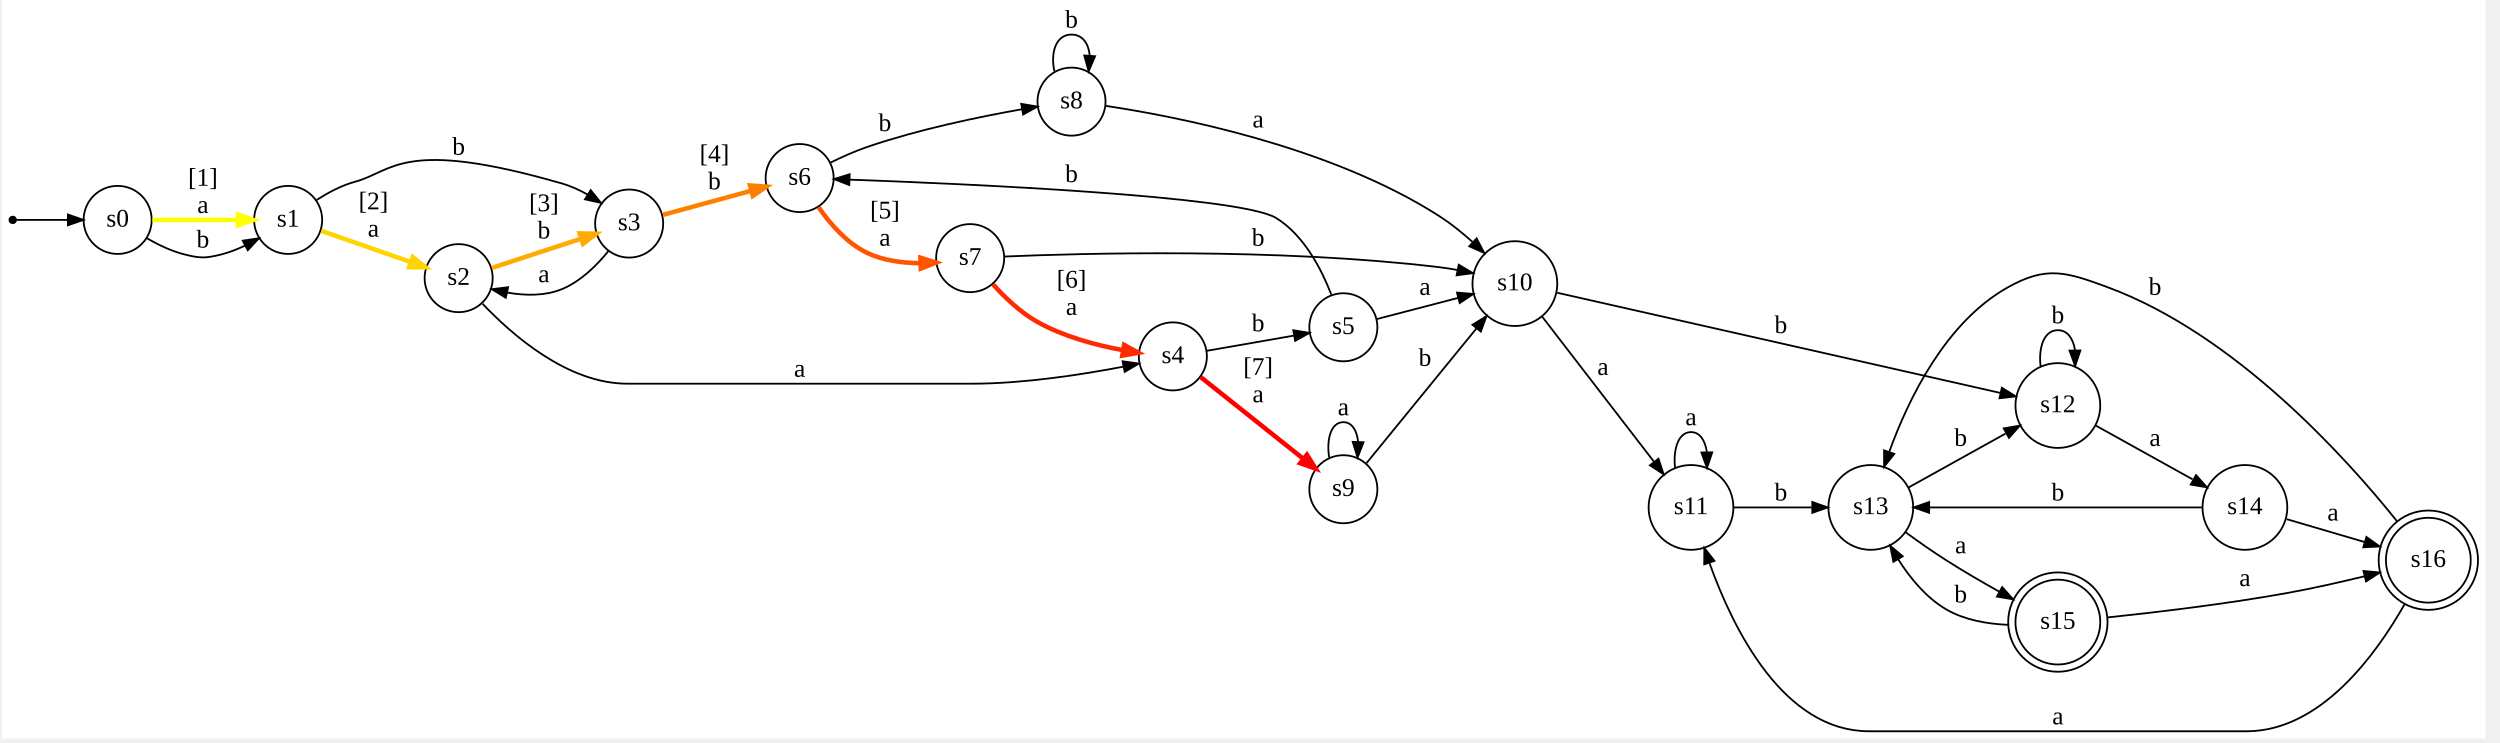
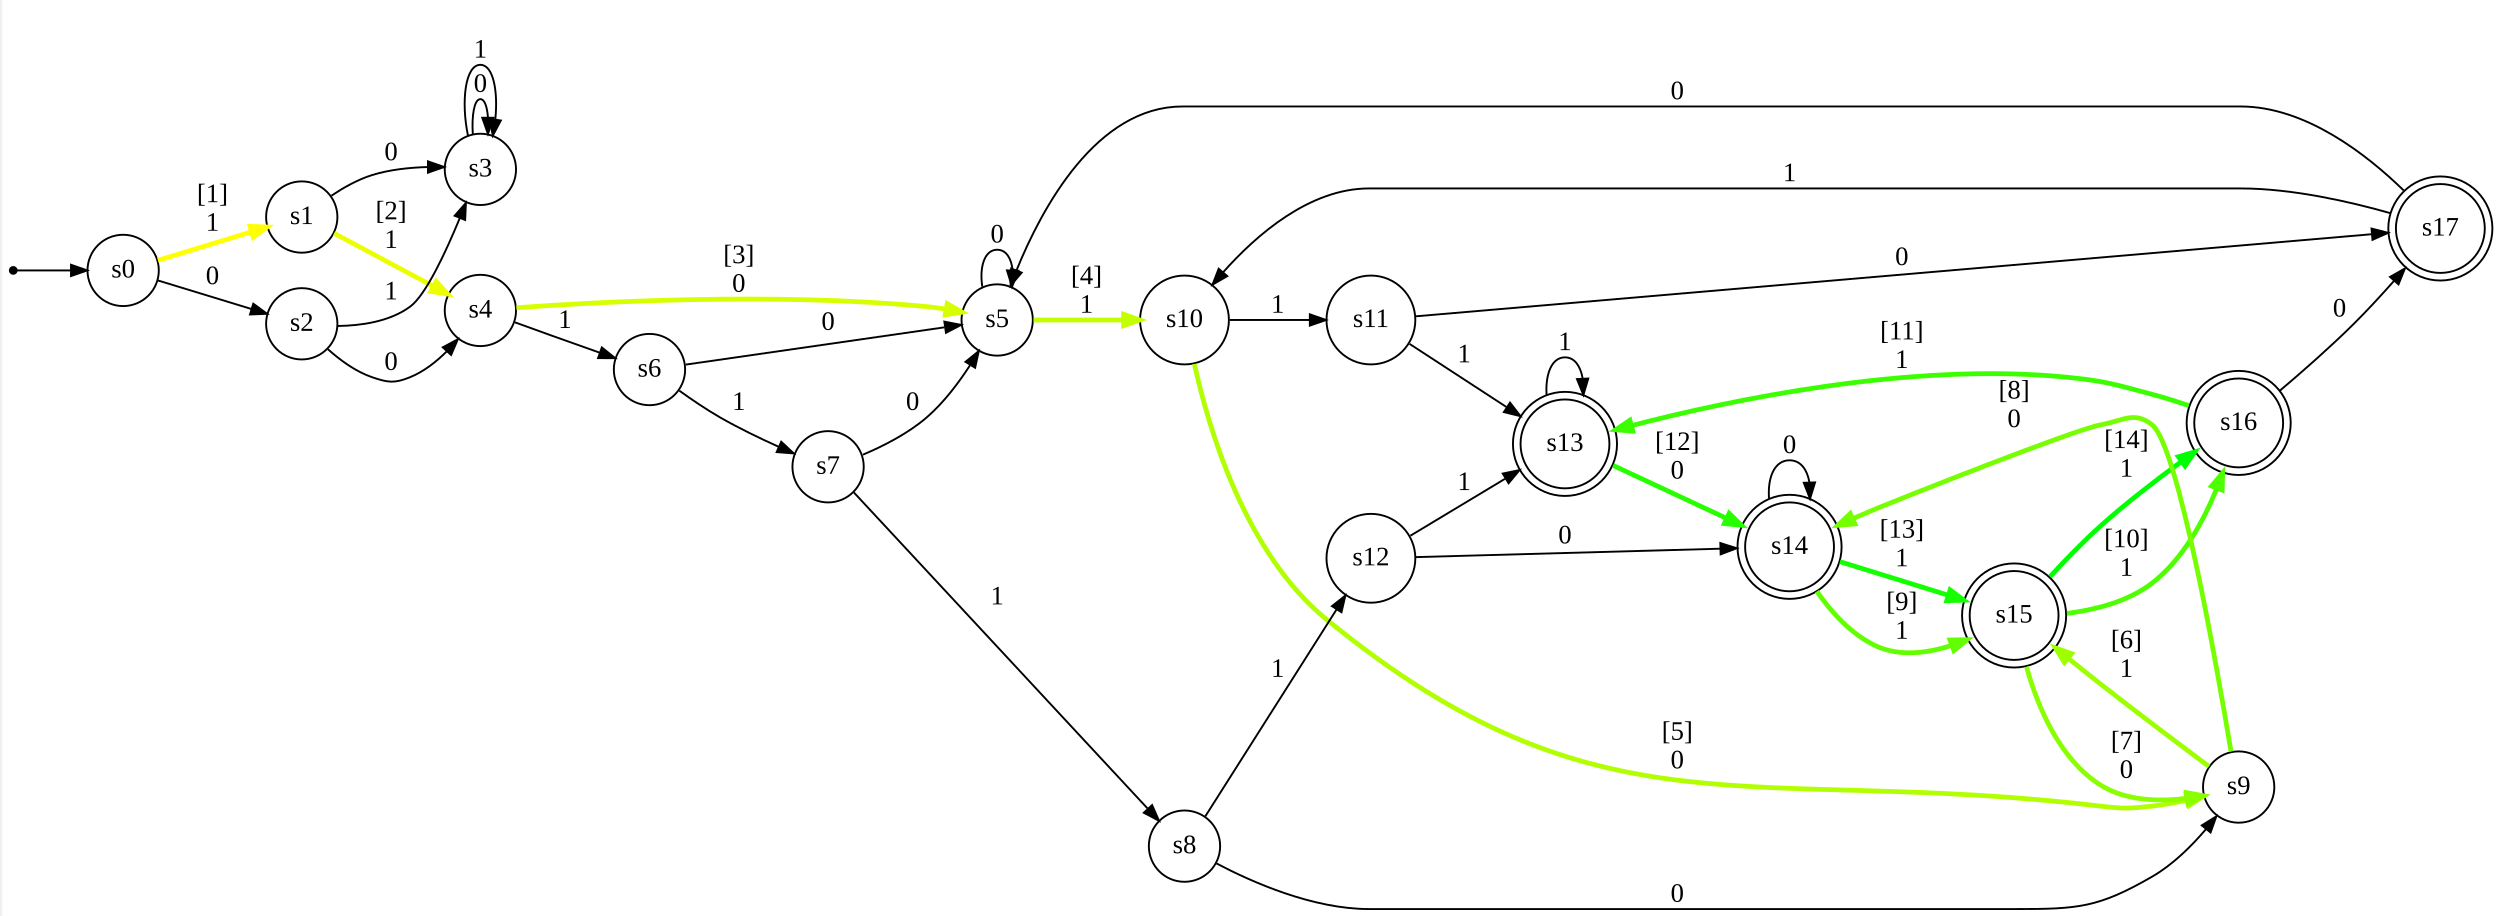
- <svg xmlns="http://www.w3.org/2000/svg" width="576pt" height="171pt" viewBox="0.00 0.00 576.00 171.30">
-   <g id="graph0" class="graph" transform="scale(0.42 0.42) rotate(0) translate(4 401.85)">
-     <polygon fill="white" stroke="transparent" points="-4,4 -4,-401.85 1360.64,-401.85 1360.64,4 -4,4" />
+ <svg xmlns="http://www.w3.org/2000/svg" width="576pt" height="211pt" viewBox="0.00 0.00 576.00 211.37">
+   <g id="graph0" class="graph" transform="scale(0.44 0.44) rotate(0) translate(4 476.85)">
+     <polygon fill="white" stroke="transparent" points="-4,4 -4,-476.85 1306.35,-476.85 1306.35,4 -4,4" />
    <g id="node1" class="node">
-       <ellipse fill="black" stroke="black" cx="1.8" cy="-281" rx="1.8" ry="1.8" />
+       <ellipse fill="black" stroke="black" cx="1.8" cy="-335" rx="1.8" ry="1.8" />
    </g>
    <g id="node2" class="node">
-       <ellipse fill="none" stroke="black" cx="59.45" cy="-281" rx="18.7" ry="18.7" />
-       <text text-anchor="middle" x="59.45" y="-277.3" font-family="Times New Roman,serif" font-size="14.00">s0</text>
+       <ellipse fill="none" stroke="black" cx="59.45" cy="-335" rx="18.7" ry="18.7" />
+       <text text-anchor="middle" x="59.45" y="-331.3" font-family="Times New Roman,serif" font-size="14.00">s0</text>
    </g>
    <g id="edge1" class="edge">
-       <path fill="none" stroke="black" d="M3.77,-281C7.27,-281 19.77,-281 31.93,-281" />
-       <polygon fill="black" stroke="black" points="32.1,-283.98 40.6,-281 32.1,-278.03 32.1,-283.98" />
+       <path fill="none" stroke="black" d="M3.77,-335C7.27,-335 19.77,-335 31.93,-335" />
+       <polygon fill="black" stroke="black" points="32.1,-337.98 40.6,-335 32.1,-332.03 32.1,-337.98" />
    </g>
    <g id="node3" class="node">
-       <ellipse fill="none" stroke="black" cx="153.14" cy="-281" rx="18.7" ry="18.7" />
-       <text text-anchor="middle" x="153.14" y="-277.3" font-family="Times New Roman,serif" font-size="14.00">s1</text>
+       <ellipse fill="none" stroke="black" cx="153.14" cy="-363" rx="18.7" ry="18.7" />
+       <text text-anchor="middle" x="153.14" y="-359.3" font-family="Times New Roman,serif" font-size="14.00">s1</text>
    </g>
    <g id="edge2" class="edge">
-       <path fill="none" stroke="#ffff00" stroke-width="2.5" d="M78.56,-281C91.88,-281 110.19,-281 125.21,-281" />
-       <polygon fill="#ffff00" stroke="#ffff00" stroke-width="2.5" points="125.57,-283.98 134.07,-281 125.57,-278.03 125.57,-283.98" />
-       <text text-anchor="middle" x="106.3" y="-299.8" font-family="Times New Roman,serif" font-size="14.00"> [1]</text>
-       <text text-anchor="middle" x="106.3" y="-284.8" font-family="Times New Roman,serif" font-size="14.00">a </text>
+       <path fill="none" stroke="#ffff00" stroke-width="2.5" d="M77.7,-340.27C91.53,-344.49 111.14,-350.48 126.77,-355.25" />
+       <polygon fill="#ffff00" stroke="#ffff00" stroke-width="2.5" points="125.98,-358.12 134.97,-357.76 127.71,-352.43 125.98,-358.12" />
+       <text text-anchor="middle" x="106.3" y="-370.8" font-family="Times New Roman,serif" font-size="14.00"> [1]</text>
+       <text text-anchor="middle" x="106.3" y="-355.8" font-family="Times New Roman,serif" font-size="14.00">1 </text>
+     </g>
+     <g id="node12" class="node">
+       <ellipse fill="none" stroke="black" cx="153.14" cy="-307" rx="18.7" ry="18.7" />
+       <text text-anchor="middle" x="153.14" y="-303.3" font-family="Times New Roman,serif" font-size="14.00">s2</text>
+     </g>
+     <g id="edge16" class="edge">
+       <path fill="none" stroke="black" d="M77.7,-329.73C91.53,-325.51 111.14,-319.52 126.77,-314.75" />
+       <polygon fill="black" stroke="black" points="127.71,-317.57 134.97,-312.24 125.98,-311.88 127.71,-317.57" />
+       <text text-anchor="middle" x="106.3" y="-327.8" font-family="Times New Roman,serif" font-size="14.00"> 0 </text>
+     </g>
+     <g id="node13" class="node">
+       <ellipse fill="none" stroke="black" cx="246.84" cy="-388" rx="18.7" ry="18.7" />
+       <text text-anchor="middle" x="246.84" y="-384.3" font-family="Times New Roman,serif" font-size="14.00">s3</text>
+     </g>
+     <g id="edge17" class="edge">
+       <path fill="none" stroke="black" d="M168.69,-374.2C174.91,-378.37 182.46,-382.65 189.99,-385 199.27,-387.89 209.82,-388.98 219.24,-389.23" />
+       <polygon fill="black" stroke="black" points="219.33,-392.21 227.84,-389.25 219.35,-386.26 219.33,-392.21" />
+       <text text-anchor="middle" x="199.99" y="-392.8" font-family="Times New Roman,serif" font-size="14.00"> 0 </text>
+     </g>
+     <g id="node14" class="node">
+       <ellipse fill="none" stroke="black" cx="246.84" cy="-314" rx="18.7" ry="18.7" />
+       <text text-anchor="middle" x="246.84" y="-310.3" font-family="Times New Roman,serif" font-size="14.00">s4</text>
+     </g>
+     <g id="edge3" class="edge">
+       <path fill="none" stroke="#ebff00" stroke-width="2.5" d="M170.12,-354.46C184.49,-346.78 205.81,-335.39 222.17,-326.65" />
+       <polygon fill="#ebff00" stroke="#ebff00" stroke-width="2.5" points="223.65,-329.23 229.74,-322.6 220.85,-323.98 223.65,-329.23" />
+       <text text-anchor="middle" x="199.99" y="-361.8" font-family="Times New Roman,serif" font-size="14.00"> [2]</text>
+       <text text-anchor="middle" x="199.99" y="-346.8" font-family="Times New Roman,serif" font-size="14.00">1 </text>
+     </g>
+     <g id="node4" class="node">
+       <ellipse fill="none" stroke="black" cx="616.18" cy="-309" rx="23.3" ry="23.3" />
+       <text text-anchor="middle" x="616.18" y="-305.3" font-family="Times New Roman,serif" font-size="14.00">s10</text>
+     </g>
+     <g id="node5" class="node">
+       <ellipse fill="none" stroke="black" cx="713.97" cy="-309" rx="23.3" ry="23.3" />
+       <text text-anchor="middle" x="713.97" y="-305.3" font-family="Times New Roman,serif" font-size="14.00">s11</text>
+     </g>
+     <g id="edge30" class="edge">
+       <path fill="none" stroke="black" d="M639.88,-309C652.41,-309 668.15,-309 681.81,-309" />
+       <polygon fill="black" stroke="black" points="681.93,-311.98 690.43,-309 681.93,-306.03 681.93,-311.98" />
+       <text text-anchor="middle" x="665.08" y="-312.8" font-family="Times New Roman,serif" font-size="14.00"> 1 </text>
+     </g>
+     <g id="node19" class="node">
+       <ellipse fill="none" stroke="black" cx="1169.16" cy="-64" rx="18.7" ry="18.7" />
+       <text text-anchor="middle" x="1169.16" y="-60.3" font-family="Times New Roman,serif" font-size="14.00">s9</text>
+     </g>
+     <g id="edge6" class="edge">
+       <path fill="none" stroke="#b1ff00" stroke-width="2.5" d="M621.4,-285.91C628.96,-251.39 648.17,-186.65 690.58,-152 834.38,-34.49 912.35,-75.93 1096.76,-54 1108.68,-52.58 1111.83,-52.67 1123.76,-54 1129.77,-54.67 1136.16,-55.83 1142.17,-57.14" />
+       <polygon fill="#b1ff00" stroke="#b1ff00" stroke-width="2.5" points="1141.64,-60.07 1150.59,-59.1 1142.99,-54.27 1141.64,-60.07" />
+       <text text-anchor="middle" x="874.67" y="-88.8" font-family="Times New Roman,serif" font-size="14.00"> [5]</text>
+       <text text-anchor="middle" x="874.67" y="-73.8" font-family="Times New Roman,serif" font-size="14.00">0 </text>
+     </g>
+     <g id="node7" class="node">
+       <ellipse fill="none" stroke="black" cx="815.77" cy="-244" rx="23.31" ry="23.31" />
+       <ellipse fill="none" stroke="black" cx="815.77" cy="-244" rx="27.3" ry="27.3" />
+       <text text-anchor="middle" x="815.77" y="-240.3" font-family="Times New Roman,serif" font-size="14.00">s13</text>
+     </g>
+     <g id="edge32" class="edge">
+       <path fill="none" stroke="black" d="M734.22,-296.47C748.66,-287.06 768.69,-274.01 785.16,-263.28" />
+       <polygon fill="black" stroke="black" points="786.95,-265.67 792.45,-258.54 783.7,-260.68 786.95,-265.67" />
+       <text text-anchor="middle" x="762.87" y="-286.8" font-family="Times New Roman,serif" font-size="14.00"> 1 </text>
+     </g>
+     <g id="node11" class="node">
+       <ellipse fill="none" stroke="black" cx="1274.95" cy="-357" rx="23.31" ry="23.31" />
+       <ellipse fill="none" stroke="black" cx="1274.95" cy="-357" rx="27.3" ry="27.3" />
+       <text text-anchor="middle" x="1274.95" y="-353.3" font-family="Times New Roman,serif" font-size="14.00">s17</text>
+     </g>
+     <g id="edge31" class="edge">
+       <path fill="none" stroke="black" d="M737.58,-310.94C824.01,-318.36 1133.97,-344.98 1238.92,-353.99" />
+       <polygon fill="black" stroke="black" points="1238.84,-356.97 1247.57,-354.73 1239.35,-351.04 1238.84,-356.97" />
+       <text text-anchor="middle" x="992.46" y="-337.8" font-family="Times New Roman,serif" font-size="14.00"> 0 </text>
+     </g>
+     <g id="node6" class="node">
+       <ellipse fill="none" stroke="black" cx="713.97" cy="-184" rx="23.3" ry="23.3" />
+       <text text-anchor="middle" x="713.97" y="-180.3" font-family="Times New Roman,serif" font-size="14.00">s12</text>
+     </g>
+     <g id="edge34" class="edge">
+       <path fill="none" stroke="black" d="M734.69,-195.85C748.85,-204.37 768.2,-216 784.33,-225.7" />
+       <polygon fill="black" stroke="black" points="783.13,-228.45 791.95,-230.28 786.2,-223.35 783.13,-228.45" />
+       <text text-anchor="middle" x="762.87" y="-219.8" font-family="Times New Roman,serif" font-size="14.00"> 1 </text>
+     </g>
+     <g id="node8" class="node">
+       <ellipse fill="none" stroke="black" cx="933.57" cy="-190" rx="23.31" ry="23.31" />
+       <ellipse fill="none" stroke="black" cx="933.57" cy="-190" rx="27.3" ry="27.3" />
+       <text text-anchor="middle" x="933.57" y="-186.3" font-family="Times New Roman,serif" font-size="14.00">s14</text>
+     </g>
+     <g id="edge33" class="edge">
+       <path fill="none" stroke="black" d="M737.44,-184.62C775.31,-185.66 852.12,-187.78 897.25,-189.03" />
+       <polygon fill="black" stroke="black" points="897.26,-192 905.84,-189.26 897.42,-186.05 897.26,-192" />
+       <text text-anchor="middle" x="815.77" y="-191.8" font-family="Times New Roman,serif" font-size="14.00"> 0 </text>
+     </g>
+     <g id="edge35" class="edge">
+       <path fill="none" stroke="black" d="M806.11,-269.67C805.44,-280.35 808.66,-289.4 815.77,-289.4 820.77,-289.4 823.84,-284.92 825,-278.55" />
+       <polygon fill="black" stroke="black" points="827.99,-278.3 825.43,-269.67 822.05,-278.01 827.99,-278.3" />
+       <text text-anchor="middle" x="815.77" y="-293.2" font-family="Times New Roman,serif" font-size="14.00"> 1 </text>
+     </g>
+     <g id="edge13" class="edge">
+       <path fill="none" stroke="#27ff00" stroke-width="2.5" d="M841.04,-232.68C858.34,-224.62 881.75,-213.7 900.57,-204.92" />
+       <polygon fill="#27ff00" stroke="#27ff00" stroke-width="2.5" points="901.88,-207.59 908.32,-201.31 899.36,-202.2 901.88,-207.59" />
+       <text text-anchor="middle" x="874.67" y="-240.8" font-family="Times New Roman,serif" font-size="14.00"> [12]</text>
+       <text text-anchor="middle" x="874.67" y="-225.8" font-family="Times New Roman,serif" font-size="14.00">0 </text>
+     </g>
+     <g id="edge36" class="edge">
+       <path fill="none" stroke="black" d="M922.82,-215.21C921.94,-226.09 925.52,-235.4 933.57,-235.4 939.35,-235.4 942.82,-230.59 943.99,-223.84" />
+       <polygon fill="black" stroke="black" points="946.97,-223.81 944.31,-215.21 941.03,-223.6 946.97,-223.81" />
+       <text text-anchor="middle" x="933.57" y="-239.2" font-family="Times New Roman,serif" font-size="14.00"> 0 </text>
+     </g>
+     <g id="node9" class="node">
+       <ellipse fill="none" stroke="black" cx="1051.36" cy="-154" rx="23.31" ry="23.31" />
+       <ellipse fill="none" stroke="black" cx="1051.36" cy="-154" rx="27.3" ry="27.3" />
+       <text text-anchor="middle" x="1051.36" y="-150.3" font-family="Times New Roman,serif" font-size="14.00">s15</text>
+     </g>
+     <g id="edge10" class="edge">
+       <path fill="none" stroke="#62ff00" stroke-width="2.5" d="M947.89,-166.62C955.46,-155.76 966.03,-143.96 978.96,-138 991.36,-132.28 1005.93,-134.19 1018.66,-138.32" />
+       <polygon fill="#62ff00" stroke="#62ff00" stroke-width="2.5" points="1017.72,-141.14 1026.73,-141.3 1019.78,-135.56 1017.72,-141.14" />
+       <text text-anchor="middle" x="992.46" y="-156.8" font-family="Times New Roman,serif" font-size="14.00"> [9]</text>
+       <text text-anchor="middle" x="992.46" y="-141.8" font-family="Times New Roman,serif" font-size="14.00">1 </text>
+     </g>
+     <g id="edge14" class="edge">
+       <path fill="none" stroke="#14ff00" stroke-width="2.5" d="M960.02,-182.2C973.66,-178.01 990.73,-172.75 1005.96,-168 1009.44,-166.92 1013.06,-165.78 1016.67,-164.65" />
+       <polygon fill="#14ff00" stroke="#14ff00" stroke-width="2.5" points="1017.8,-167.41 1025.01,-162.02 1016.01,-161.74 1017.8,-167.41" />
+       <text text-anchor="middle" x="992.46" y="-194.8" font-family="Times New Roman,serif" font-size="14.00"> [13]</text>
+       <text text-anchor="middle" x="992.46" y="-179.8" font-family="Times New Roman,serif" font-size="14.00">1 </text>
+     </g>
+     <g id="node10" class="node">
+       <ellipse fill="none" stroke="black" cx="1169.16" cy="-255" rx="23.31" ry="23.31" />
+       <ellipse fill="none" stroke="black" cx="1169.16" cy="-255" rx="27.3" ry="27.3" />
+       <text text-anchor="middle" x="1169.16" y="-251.3" font-family="Times New Roman,serif" font-size="14.00">s16</text>
+     </g>
+     <g id="edge11" class="edge">
+       <path fill="none" stroke="#4eff00" stroke-width="2.5" d="M1079.08,-155.09C1093.57,-156.9 1111.07,-161.17 1123.76,-171 1139.78,-183.41 1150.65,-203.27 1157.63,-220.56" />
+       <polygon fill="#4eff00" stroke="#4eff00" stroke-width="2.5" points="1154.95,-221.9 1160.74,-228.79 1160.52,-219.79 1154.95,-221.9" />
+       <text text-anchor="middle" x="1110.26" y="-189.8" font-family="Times New Roman,serif" font-size="14.00"> [10]</text>
+       <text text-anchor="middle" x="1110.26" y="-174.8" font-family="Times New Roman,serif" font-size="14.00">1 </text>
+     </g>
+     <g id="edge15" class="edge">
+       <path fill="none" stroke="#00ff00" stroke-width="2.5" d="M1070.24,-174.38C1078.07,-182.92 1087.56,-192.76 1096.76,-201 1110.04,-212.9 1125.76,-224.98 1139.06,-234.69" />
+       <polygon fill="#00ff00" stroke="#00ff00" stroke-width="2.5" points="1137.54,-237.26 1146.18,-239.83 1141.03,-232.44 1137.54,-237.26" />
+       <text text-anchor="middle" x="1110.26" y="-241.8" font-family="Times New Roman,serif" font-size="14.00"> [14]</text>
+       <text text-anchor="middle" x="1110.26" y="-226.8" font-family="Times New Roman,serif" font-size="14.00">1 </text>
+     </g>
+     <g id="edge8" class="edge">
+       <path fill="none" stroke="#89ff00" stroke-width="2.5" d="M1057.85,-127.1C1063.66,-106.22 1075.12,-78.6 1096.76,-65 1110.06,-56.64 1127.68,-56.31 1142.09,-58.11" />
+       <polygon fill="#89ff00" stroke="#89ff00" stroke-width="2.5" points="1141.72,-61.07 1150.58,-59.45 1142.65,-55.19 1141.72,-61.07" />
+       <text text-anchor="middle" x="1110.26" y="-83.8" font-family="Times New Roman,serif" font-size="14.00"> [7]</text>
+       <text text-anchor="middle" x="1110.26" y="-68.8" font-family="Times New Roman,serif" font-size="14.00">0 </text>
+     </g>
+     <g id="edge12" class="edge">
+       <path fill="none" stroke="#3bff00" stroke-width="2.5" d="M1142.97,-264.13C1136.74,-266.22 1130.05,-268.32 1123.76,-270 1104.06,-275.28 1099.06,-276.99 1078.76,-279 996.69,-287.13 900.74,-266.6 850.84,-253.64" />
+       <polygon fill="#3bff00" stroke="#3bff00" stroke-width="2.5" points="851.34,-250.69 842.36,-251.39 849.82,-256.44 851.34,-250.69" />
+       <text text-anchor="middle" x="992.46" y="-298.8" font-family="Times New Roman,serif" font-size="14.00"> [11]</text>
+       <text text-anchor="middle" x="992.46" y="-283.8" font-family="Times New Roman,serif" font-size="14.00">1 </text>
+     </g>
+     <g id="edge37" class="edge">
+       <path fill="none" stroke="black" d="M1190.8,-271.96C1202.49,-281.84 1217.2,-294.74 1229.56,-307 1236.62,-314.01 1243.93,-321.94 1250.53,-329.38" />
+       <polygon fill="black" stroke="black" points="1248.53,-331.6 1256.37,-336.03 1253,-327.68 1248.53,-331.6" />
+       <text text-anchor="middle" x="1222.06" y="-310.8" font-family="Times New Roman,serif" font-size="14.00"> 0 </text>
+     </g>
+     <g id="edge39" class="edge">
+       <path fill="none" stroke="black" d="M1248.65,-365.06C1227.81,-370.98 1197.37,-378 1170.16,-378 712.97,-378 712.97,-378 712.97,-378 681.85,-378 653.95,-353.73 636.39,-333.97" />
+       <polygon fill="black" stroke="black" points="638.63,-332.02 630.85,-327.49 634.11,-335.88 638.63,-332.02" />
+       <text text-anchor="middle" x="933.57" y="-381.8" font-family="Times New Roman,serif" font-size="14.00"> 1 </text>
+     </g>
+     <g id="node15" class="node">
+       <ellipse fill="none" stroke="black" cx="517.93" cy="-309" rx="18.7" ry="18.7" />
+       <text text-anchor="middle" x="517.93" y="-305.3" font-family="Times New Roman,serif" font-size="14.00">s5</text>
+     </g>
+     <g id="edge38" class="edge">
+       <path fill="none" stroke="black" d="M1255.76,-376.9C1236.51,-395.69 1204.24,-421 1170.16,-421 615.18,-421 615.18,-421 615.18,-421 570.04,-421 541.46,-368.02 528.02,-334.93" />
+       <polygon fill="black" stroke="black" points="530.78,-333.83 524.92,-326.99 525.24,-335.99 530.78,-333.83" />
+       <text text-anchor="middle" x="874.67" y="-424.8" font-family="Times New Roman,serif" font-size="14.00"> 0 </text>
+     </g>
+     <g id="edge19" class="edge">
+       <path fill="none" stroke="black" d="M172.1,-305.86C183.92,-306.01 199.16,-308.03 209.99,-316 218.14,-321.99 228.54,-344.25 236.04,-362.45" />
+       <polygon fill="black" stroke="black" points="233.33,-363.68 239.26,-370.45 238.85,-361.45 233.33,-363.68" />
+       <text text-anchor="middle" x="199.99" y="-319.8" font-family="Times New Roman,serif" font-size="14.00"> 1 </text>
+     </g>
+     <g id="edge18" class="edge">
+       <path fill="none" stroke="black" d="M166.81,-293.71C173.16,-288.01 181.33,-281.98 189.99,-279 198.4,-276.11 201.76,-275.65 209.99,-279 217.17,-281.92 223.7,-287.05 229.16,-292.5" />
+       <polygon fill="black" stroke="black" points="227.11,-294.67 235.04,-298.92 231.49,-290.65 227.11,-294.67" />
+       <text text-anchor="middle" x="199.99" y="-282.8" font-family="Times New Roman,serif" font-size="14.00"> 0 </text>
+     </g>
+     <g id="edge20" class="edge">
+       <path fill="none" stroke="black" d="M242.86,-406.58C242.25,-416.19 243.58,-424.85 246.84,-424.85 249.04,-424.85 250.35,-420.94 250.8,-415.46" />
+       <polygon fill="black" stroke="black" points="253.77,-415.09 250.82,-406.58 247.82,-415.07 253.77,-415.09" />
+       <text text-anchor="middle" x="246.84" y="-428.65" font-family="Times New Roman,serif" font-size="14.00"> 0 </text>
+     </g>
+     <g id="edge21" class="edge">
+       <path fill="none" stroke="black" d="M240.34,-405.69C236.64,-423.34 238.81,-442.85 246.84,-442.85 253.56,-442.85 256.17,-429.21 254.69,-414.43" />
+       <polygon fill="black" stroke="black" points="257.58,-413.64 253.34,-405.69 251.7,-414.55 257.58,-413.64" />
+       <text text-anchor="middle" x="246.84" y="-446.65" font-family="Times New Roman,serif" font-size="14.00"> 1 </text>
+     </g>
+     <g id="edge4" class="edge">
+       <path fill="none" stroke="#d8ff00" stroke-width="2.5" d="M265.75,-315.43C304.91,-318.27 401.07,-323.74 481.08,-316 484.3,-315.69 487.66,-315.22 490.98,-314.68" />
+       <polygon fill="#d8ff00" stroke="#d8ff00" stroke-width="2.5" points="491.71,-317.57 499.53,-313.1 490.63,-311.72 491.71,-317.57" />
+       <text text-anchor="middle" x="382.39" y="-338.8" font-family="Times New Roman,serif" font-size="14.00"> [3]</text>
+       <text text-anchor="middle" x="382.39" y="-323.8" font-family="Times New Roman,serif" font-size="14.00">0 </text>
+     </g>
+     <g id="node16" class="node">
+       <ellipse fill="none" stroke="black" cx="335.54" cy="-283" rx="18.7" ry="18.7" />
+       <text text-anchor="middle" x="335.54" y="-279.3" font-family="Times New Roman,serif" font-size="14.00">s6</text>
+     </g>
+     <g id="edge22" class="edge">
+       <path fill="none" stroke="black" d="M264.97,-307.76C270.9,-305.61 277.58,-303.19 283.69,-301 292.06,-298 301.23,-294.75 309.44,-291.84" />
+       <polygon fill="black" stroke="black" points="310.55,-294.6 317.58,-288.97 308.57,-288.99 310.55,-294.6" />
+       <text text-anchor="middle" x="291.19" y="-304.8" font-family="Times New Roman,serif" font-size="14.00"> 1 </text>
+     </g>
+     <g id="edge5" class="edge">
+       <path fill="none" stroke="#c4ff00" stroke-width="2.5" d="M537.03,-309C550.24,-309 568.45,-309 583.98,-309" />
+       <polygon fill="#c4ff00" stroke="#c4ff00" stroke-width="2.5" points="584.25,-311.98 592.75,-309 584.25,-306.03 584.25,-311.98" />
+       <text text-anchor="middle" x="564.78" y="-327.8" font-family="Times New Roman,serif" font-size="14.00"> [4]</text>
+       <text text-anchor="middle" x="564.78" y="-312.8" font-family="Times New Roman,serif" font-size="14.00">1 </text>
+     </g>
+     <g id="edge23" class="edge">
+       <path fill="none" stroke="black" d="M510.13,-326.44C508.54,-336.49 511.14,-345.85 517.93,-345.85 522.71,-345.85 525.41,-341.22 526.04,-334.98" />
+       <polygon fill="black" stroke="black" points="529.01,-334.83 525.73,-326.44 523.06,-335.04 529.01,-334.83" />
+       <text text-anchor="middle" x="517.93" y="-349.65" font-family="Times New Roman,serif" font-size="14.00"> 0 </text>
+     </g>
+     <g id="edge24" class="edge">
+       <path fill="none" stroke="black" d="M354.49,-285.59C386.37,-290.18 452.99,-299.78 490.25,-305.15" />
+       <polygon fill="black" stroke="black" points="490.21,-308.15 499.05,-306.42 491.06,-302.27 490.21,-308.15" />
+       <text text-anchor="middle" x="429.23" y="-303.8" font-family="Times New Roman,serif" font-size="14.00"> 0 </text>
+     </g>
+     <g id="node17" class="node">
+       <ellipse fill="none" stroke="black" cx="429.23" cy="-232" rx="18.7" ry="18.7" />
+       <text text-anchor="middle" x="429.23" y="-228.3" font-family="Times New Roman,serif" font-size="14.00">s7</text>
+     </g>
+     <g id="edge25" class="edge">
+       <path fill="none" stroke="black" d="M351.16,-271.94C357.52,-267.37 365.15,-262.16 372.39,-258 382.23,-252.33 393.53,-246.89 403.37,-242.46" />
+       <polygon fill="black" stroke="black" points="404.65,-245.15 411.23,-239 402.26,-239.7 404.65,-245.15" />
+       <text text-anchor="middle" x="382.39" y="-261.8" font-family="Times New Roman,serif" font-size="14.00"> 1 </text>
+     </g>
+     <g id="edge26" class="edge">
+       <path fill="none" stroke="black" d="M447.51,-238.35C457.99,-242.77 471.2,-249.42 481.08,-258 489.89,-265.65 497.64,-275.91 503.66,-285.21" />
+       <polygon fill="black" stroke="black" points="501.3,-287.05 508.29,-292.73 506.36,-283.93 501.3,-287.05" />
+       <text text-anchor="middle" x="473.58" y="-261.8" font-family="Times New Roman,serif" font-size="14.00"> 0 </text>
+     </g>
+     <g id="node18" class="node">
+       <ellipse fill="none" stroke="black" cx="616.18" cy="-33" rx="18.7" ry="18.7" />
+       <text text-anchor="middle" x="616.18" y="-29.3" font-family="Times New Roman,serif" font-size="14.00">s8</text>
+     </g>
+     <g id="edge27" class="edge">
+       <path fill="none" stroke="black" d="M442.66,-218.63C474.51,-184.36 559.21,-93.23 596.78,-52.79" />
+       <polygon fill="black" stroke="black" points="599.2,-54.56 602.81,-46.31 594.84,-50.51 599.2,-54.56" />
+       <text text-anchor="middle" x="517.93" y="-159.8" font-family="Times New Roman,serif" font-size="14.00"> 1 </text>
+     </g>
+     <g id="edge29" class="edge">
+       <path fill="none" stroke="black" d="M627.07,-48.59C643.36,-74.26 676,-125.72 696.03,-157.29" />
+       <polygon fill="black" stroke="black" points="693.52,-158.89 700.59,-164.47 698.54,-155.7 693.52,-158.89" />
+       <text text-anchor="middle" x="665.08" y="-121.8" font-family="Times New Roman,serif" font-size="14.00"> 1 </text>
+     </g>
+     <g id="edge28" class="edge">
+       <path fill="none" stroke="black" d="M632.88,-23.98C651.4,-14.21 683.42,0 712.97,0 712.97,0 712.97,0 1052.36,0 1084.98,0 1095.51,-0.68 1123.76,-17 1134.6,-23.26 1144.43,-32.99 1152.06,-41.98" />
+       <polygon fill="black" stroke="black" points="1149.79,-43.9 1157.45,-48.64 1154.41,-40.16 1149.79,-43.9" />
+       <text text-anchor="middle" x="874.67" y="-3.8" font-family="Times New Roman,serif" font-size="14.00"> 0 </text>
    </g>
    <g id="edge9" class="edge">
-       <path fill="none" stroke="black" d="M75.49,-270.93C81.66,-267.37 89.05,-263.8 96.3,-262 104.92,-259.86 107.67,-259.86 116.3,-262 120.71,-263.1 125.18,-264.85 129.4,-266.86" />
-       <polygon fill="black" stroke="black" points="128.2,-269.59 137.11,-270.93 130.98,-264.33 128.2,-269.59" />
-       <text text-anchor="middle" x="106.3" y="-265.8" font-family="Times New Roman,serif" font-size="14.00"> b </text>
-     </g>
-     <g id="node11" class="node">
-       <ellipse fill="none" stroke="black" cx="246.84" cy="-249" rx="18.7" ry="18.7" />
-       <text text-anchor="middle" x="246.84" y="-245.3" font-family="Times New Roman,serif" font-size="14.00">s2</text>
-     </g>
-     <g id="edge3" class="edge">
-       <path fill="none" stroke="#ffd500" stroke-width="2.5" d="M171.39,-274.98C185.22,-270.15 204.84,-263.31 220.46,-257.86" />
-       <polygon fill="#ffd500" stroke="#ffd500" stroke-width="2.5" points="221.63,-260.6 228.67,-254.99 219.67,-254.98 221.63,-260.6" />
-       <text text-anchor="middle" x="199.99" y="-286.8" font-family="Times New Roman,serif" font-size="14.00"> [2]</text>
-       <text text-anchor="middle" x="199.99" y="-271.8" font-family="Times New Roman,serif" font-size="14.00">a </text>
-     </g>
-     <g id="node12" class="node">
-       <ellipse fill="none" stroke="black" cx="340.54" cy="-279" rx="18.7" ry="18.7" />
-       <text text-anchor="middle" x="340.54" y="-275.3" font-family="Times New Roman,serif" font-size="14.00">s3</text>
-     </g>
-     <g id="edge10" class="edge">
-       <path fill="none" stroke="black" d="M168.7,-291.9C174.92,-295.9 182.48,-299.96 189.99,-302 211.01,-307.7 215.93,-326.29 303.69,-301 308.43,-299.64 313.16,-297.46 317.56,-295" />
-       <polygon fill="black" stroke="black" points="319.38,-297.37 325.05,-290.37 316.25,-292.31 319.38,-297.37" />
-       <text text-anchor="middle" x="246.84" y="-316.8" font-family="Times New Roman,serif" font-size="14.00"> b </text>
-     </g>
-     <g id="node4" class="node">
-       <ellipse fill="none" stroke="black" cx="827.27" cy="-246" rx="23.3" ry="23.3" />
-       <text text-anchor="middle" x="827.27" y="-242.3" font-family="Times New Roman,serif" font-size="14.00">s10</text>
-     </g>
-     <g id="node5" class="node">
-       <ellipse fill="none" stroke="black" cx="924.06" cy="-123" rx="23.3" ry="23.3" />
-       <text text-anchor="middle" x="924.06" y="-119.3" font-family="Times New Roman,serif" font-size="14.00">s11</text>
-     </g>
-     <g id="edge22" class="edge">
-       <path fill="none" stroke="black" d="M842.26,-227.85C858.5,-206.78 885.39,-171.88 903.65,-148.19" />
-       <polygon fill="black" stroke="black" points="906.19,-149.77 909.02,-141.22 901.47,-146.14 906.19,-149.77" />
-       <text text-anchor="middle" x="875.67" y="-195.8" font-family="Times New Roman,serif" font-size="14.00"> a </text>
-     </g>
-     <g id="node6" class="node">
-       <ellipse fill="none" stroke="black" cx="1125.66" cy="-179" rx="23.3" ry="23.3" />
-       <text text-anchor="middle" x="1125.66" y="-175.3" font-family="Times New Roman,serif" font-size="14.00">s12</text>
-     </g>
-     <g id="edge23" class="edge">
-       <path fill="none" stroke="black" d="M850.55,-240.96C902.92,-229.12 1033.96,-199.5 1093.88,-185.96" />
-       <polygon fill="black" stroke="black" points="1094.89,-188.78 1102.52,-184 1093.58,-182.98 1094.89,-188.78" />
-       <text text-anchor="middle" x="973.46" y="-218.8" font-family="Times New Roman,serif" font-size="14.00"> b </text>
-     </g>
-     <g id="edge24" class="edge">
-       <path fill="none" stroke="black" d="M915.28,-144.72C914.2,-155.17 917.13,-164.4 924.06,-164.4 928.94,-164.4 931.84,-159.84 932.75,-153.5" />
-       <polygon fill="black" stroke="black" points="935.73,-153.26 932.84,-144.72 929.78,-153.19 935.73,-153.26" />
-       <text text-anchor="middle" x="924.06" y="-168.2" font-family="Times New Roman,serif" font-size="14.00"> a </text>
-     </g>
-     <g id="node7" class="node">
-       <ellipse fill="none" stroke="black" cx="1022.86" cy="-123" rx="23.3" ry="23.3" />
-       <text text-anchor="middle" x="1022.86" y="-119.3" font-family="Times New Roman,serif" font-size="14.00">s13</text>
-     </g>
-     <g id="edge25" class="edge">
-       <path fill="none" stroke="black" d="M947.51,-123C960.25,-123 976.39,-123 990.37,-123" />
-       <polygon fill="black" stroke="black" points="990.7,-125.98 999.2,-123 990.7,-120.03 990.7,-125.98" />
-       <text text-anchor="middle" x="973.46" y="-126.8" font-family="Times New Roman,serif" font-size="14.00"> b </text>
-     </g>
-     <g id="edge27" class="edge">
-       <path fill="none" stroke="black" d="M1116.14,-200.72C1114.97,-211.17 1118.14,-220.4 1125.66,-220.4 1130.94,-220.4 1134.08,-215.84 1135.06,-209.5" />
-       <polygon fill="black" stroke="black" points="1138.04,-209.26 1135.17,-200.72 1132.09,-209.19 1138.04,-209.26" />
-       <text text-anchor="middle" x="1125.66" y="-224.2" font-family="Times New Roman,serif" font-size="14.00"> b </text>
-     </g>
-     <g id="node8" class="node">
-       <ellipse fill="none" stroke="black" cx="1228.45" cy="-123" rx="23.3" ry="23.3" />
-       <text text-anchor="middle" x="1228.45" y="-119.3" font-family="Times New Roman,serif" font-size="14.00">s14</text>
-     </g>
-     <g id="edge26" class="edge">
-       <path fill="none" stroke="black" d="M1146.57,-167.94C1161.76,-159.5 1182.86,-147.78 1199.7,-138.42" />
-       <polygon fill="black" stroke="black" points="1201.59,-140.77 1207.58,-134.04 1198.7,-135.57 1201.59,-140.77" />
-       <text text-anchor="middle" x="1179.05" y="-156.8" font-family="Times New Roman,serif" font-size="14.00"> a </text>
-     </g>
-     <g id="edge29" class="edge">
-       <path fill="none" stroke="black" d="M1043.77,-134.06C1058.96,-142.5 1080.06,-154.22 1096.9,-163.58" />
-       <polygon fill="black" stroke="black" points="1095.91,-166.43 1104.78,-167.96 1098.8,-161.23 1095.91,-166.43" />
-       <text text-anchor="middle" x="1072.26" y="-156.8" font-family="Times New Roman,serif" font-size="14.00"> b </text>
-     </g>
-     <g id="node9" class="node">
-       <ellipse fill="none" stroke="black" cx="1125.66" cy="-60" rx="23.31" ry="23.31" />
-       <ellipse fill="none" stroke="black" cx="1125.66" cy="-60" rx="27.3" ry="27.3" />
-       <text text-anchor="middle" x="1125.66" y="-56.3" font-family="Times New Roman,serif" font-size="14.00">s15</text>
-     </g>
-     <g id="edge28" class="edge">
-       <path fill="none" stroke="black" d="M1042.07,-109.28C1048.91,-104.3 1056.83,-98.73 1064.26,-94 1073.53,-88.09 1083.88,-82.06 1093.36,-76.76" />
-       <polygon fill="black" stroke="black" points="1095.07,-79.21 1101.07,-72.49 1092.19,-74 1095.07,-79.21" />
-       <text text-anchor="middle" x="1072.26" y="-97.8" font-family="Times New Roman,serif" font-size="14.00"> a </text>
-     </g>
-     <g id="edge31" class="edge">
-       <path fill="none" stroke="black" d="M1204.78,-123C1168.26,-123 1096.31,-123 1055,-123" />
-       <polygon fill="black" stroke="black" points="1054.93,-120.03 1046.43,-123 1054.93,-125.98 1054.93,-120.03" />
-       <text text-anchor="middle" x="1125.66" y="-126.8" font-family="Times New Roman,serif" font-size="14.00"> b </text>
-     </g>
-     <g id="node10" class="node">
-       <ellipse fill="none" stroke="black" cx="1329.25" cy="-94" rx="23.31" ry="23.31" />
-       <ellipse fill="none" stroke="black" cx="1329.25" cy="-94" rx="27.3" ry="27.3" />
-       <text text-anchor="middle" x="1329.25" y="-90.3" font-family="Times New Roman,serif" font-size="14.00">s16</text>
-     </g>
-     <g id="edge30" class="edge">
-       <path fill="none" stroke="black" d="M1251.38,-116.56C1263.9,-112.89 1279.88,-108.2 1294.02,-104.05" />
-       <polygon fill="black" stroke="black" points="1295.22,-106.8 1302.54,-101.55 1293.54,-101.09 1295.22,-106.8" />
-       <text text-anchor="middle" x="1276.85" y="-115.8" font-family="Times New Roman,serif" font-size="14.00"> a </text>
-     </g>
-     <g id="edge33" class="edge">
-       <path fill="none" stroke="black" d="M1098.2,-58.49C1087.06,-58.97 1074.36,-61.07 1064.26,-67 1053.27,-73.44 1044.45,-84.18 1037.89,-94.54" />
-       <polygon fill="black" stroke="black" points="1035.27,-93.12 1033.51,-101.95 1040.39,-96.15 1035.27,-93.12" />
-       <text text-anchor="middle" x="1072.26" y="-70.8" font-family="Times New Roman,serif" font-size="14.00"> b </text>
-     </g>
-     <g id="edge32" class="edge">
-       <path fill="none" stroke="black" d="M1153.16,-62.58C1178.58,-65.24 1218,-69.87 1251.85,-76 1265.82,-78.53 1281.07,-81.98 1294.25,-85.19" />
-       <polygon fill="black" stroke="black" points="1293.61,-88.09 1302.57,-87.24 1295.03,-82.32 1293.61,-88.09" />
-       <text text-anchor="middle" x="1228.45" y="-79.8" font-family="Times New Roman,serif" font-size="14.00"> a </text>
-     </g>
-     <g id="edge34" class="edge">
-       <path fill="none" stroke="black" d="M1316.19,-69.79C1300.42,-41.94 1269.94,0 1229.45,0 1021.86,0 1021.86,0 1021.86,0 974.94,0 947.28,-55.95 934.24,-92.38" />
-       <polygon fill="black" stroke="black" points="931.32,-91.72 931.39,-100.73 936.95,-93.65 931.32,-91.72" />
-       <text text-anchor="middle" x="1125.66" y="-3.8" font-family="Times New Roman,serif" font-size="14.00"> a </text>
-     </g>
-     <g id="edge35" class="edge">
-       <path fill="none" stroke="black" d="M1312.01,-115.44C1284.07,-150.33 1223.1,-218.11 1153.05,-244 1130.21,-252.44 1119.51,-255.88 1098.26,-244 1063.97,-224.83 1043.55,-182.68 1033.01,-153.56" />
-       <polygon fill="black" stroke="black" points="1035.77,-152.41 1030.18,-145.35 1030.14,-154.36 1035.77,-152.41" />
-       <text text-anchor="middle" x="1179.05" y="-239.8" font-family="Times New Roman,serif" font-size="14.00"> b </text>
-     </g>
-     <g id="edge4" class="edge">
-       <path fill="none" stroke="#ffaa00" stroke-width="2.5" d="M265.09,-254.64C278.92,-259.17 298.54,-265.59 314.16,-270.7" />
-       <polygon fill="#ffaa00" stroke="#ffaa00" stroke-width="2.5" points="313.36,-273.57 322.37,-273.38 315.21,-267.91 313.36,-273.57" />
-       <text text-anchor="middle" x="293.69" y="-285.8" font-family="Times New Roman,serif" font-size="14.00"> [3]</text>
-       <text text-anchor="middle" x="293.69" y="-270.8" font-family="Times New Roman,serif" font-size="14.00">b </text>
-     </g>
-     <g id="node13" class="node">
-       <ellipse fill="none" stroke="black" cx="639.32" cy="-206" rx="18.7" ry="18.7" />
-       <text text-anchor="middle" x="639.32" y="-202.3" font-family="Times New Roman,serif" font-size="14.00">s4</text>
-     </g>
-     <g id="edge11" class="edge">
-       <path fill="none" stroke="black" d="M259.95,-234.96C276.18,-217.79 306.76,-191 339.54,-191 339.54,-191 339.54,-191 528.93,-191 557.57,-191 590.05,-196.11 612.12,-200.36" />
-       <polygon fill="black" stroke="black" points="611.7,-203.31 620.62,-202.06 612.86,-197.48 611.7,-203.31" />
-       <text text-anchor="middle" x="434.23" y="-194.8" font-family="Times New Roman,serif" font-size="14.00"> a </text>
-     </g>
-     <g id="edge12" class="edge">
-       <path fill="none" stroke="black" d="M329.13,-263.88C322.8,-256.05 313.95,-247.26 303.69,-243 294.31,-239.1 283.32,-239.37 273.59,-241.06" />
-       <polygon fill="black" stroke="black" points="272.74,-238.2 265.08,-242.93 274.02,-244.01 272.74,-238.2" />
-       <text text-anchor="middle" x="293.69" y="-246.8" font-family="Times New Roman,serif" font-size="14.00"> a </text>
-     </g>
-     <g id="node15" class="node">
-       <ellipse fill="none" stroke="black" cx="434.23" cy="-304" rx="18.7" ry="18.7" />
-       <text text-anchor="middle" x="434.23" y="-300.3" font-family="Times New Roman,serif" font-size="14.00">s6</text>
-     </g>
-     <g id="edge5" class="edge">
-       <path fill="none" stroke="#ff8000" stroke-width="2.5" d="M359.22,-283.82C372.88,-287.54 391.99,-292.75 407.37,-296.95" />
-       <polygon fill="#ff8000" stroke="#ff8000" stroke-width="2.5" points="406.94,-299.91 415.92,-299.28 408.5,-294.17 406.94,-299.91" />
-       <text text-anchor="middle" x="387.39" y="-312.8" font-family="Times New Roman,serif" font-size="14.00"> [4]</text>
-       <text text-anchor="middle" x="387.39" y="-297.8" font-family="Times New Roman,serif" font-size="14.00">b </text>
-     </g>
-     <g id="node14" class="node">
-       <ellipse fill="none" stroke="black" cx="733.02" cy="-222" rx="18.7" ry="18.7" />
-       <text text-anchor="middle" x="733.02" y="-218.3" font-family="Times New Roman,serif" font-size="14.00">s5</text>
-     </g>
-     <g id="edge13" class="edge">
-       <path fill="none" stroke="black" d="M658,-209.08C671.58,-211.45 690.53,-214.76 705.86,-217.43" />
-       <polygon fill="black" stroke="black" points="705.51,-220.39 714.4,-218.92 706.53,-214.53 705.51,-220.39" />
-       <text text-anchor="middle" x="686.17" y="-219.8" font-family="Times New Roman,serif" font-size="14.00"> b </text>
-     </g>
-     <g id="node18" class="node">
-       <ellipse fill="none" stroke="black" cx="733.02" cy="-133" rx="18.7" ry="18.7" />
-       <text text-anchor="middle" x="733.02" y="-129.3" font-family="Times New Roman,serif" font-size="14.00">s9</text>
-     </g>
-     <g id="edge8" class="edge">
-       <path fill="none" stroke="#ff0000" stroke-width="2.5" d="M654.65,-194.59C669.73,-182.59 693.61,-163.58 710.85,-149.85" />
-       <polygon fill="#ff0000" stroke="#ff0000" stroke-width="2.5" points="713,-151.95 717.79,-144.33 709.29,-147.29 713,-151.95" />
-       <text text-anchor="middle" x="686.17" y="-195.8" font-family="Times New Roman,serif" font-size="14.00"> [7]</text>
-       <text text-anchor="middle" x="686.17" y="-180.8" font-family="Times New Roman,serif" font-size="14.00">a </text>
-     </g>
-     <g id="edge14" class="edge">
-       <path fill="none" stroke="black" d="M751.37,-226.51C763.94,-229.78 781.25,-234.29 796.06,-238.14" />
-       <polygon fill="black" stroke="black" points="795.46,-241.06 804.44,-240.32 796.96,-235.3 795.46,-241.06" />
-       <text text-anchor="middle" x="777.87" y="-239.8" font-family="Times New Roman,serif" font-size="14.00"> a </text>
-     </g>
-     <g id="edge15" class="edge">
-       <path fill="none" stroke="black" d="M726.4,-239.95C721.01,-253.92 711.41,-272.49 696.17,-282 676.6,-294.22 523.97,-300.89 461.63,-303.13" />
-       <polygon fill="black" stroke="black" points="461.5,-300.16 453.11,-303.43 461.71,-306.11 461.5,-300.16" />
-       <text text-anchor="middle" x="583.63" y="-301.8" font-family="Times New Roman,serif" font-size="14.00"> b </text>
-     </g>
-     <g id="node16" class="node">
-       <ellipse fill="none" stroke="black" cx="527.93" cy="-260" rx="18.7" ry="18.7" />
-       <text text-anchor="middle" x="527.93" y="-256.3" font-family="Times New Roman,serif" font-size="14.00">s7</text>
-     </g>
-     <g id="edge6" class="edge">
-       <path fill="none" stroke="#ff5500" stroke-width="2.5" d="M444.71,-287.89C450.96,-278.87 460.03,-268.38 471.08,-263 480.11,-258.61 490.95,-257.27 500.67,-257.24" />
-       <polygon fill="#ff5500" stroke="#ff5500" stroke-width="2.5" points="500.6,-260.22 509.2,-257.53 500.8,-254.27 500.6,-260.22" />
-       <text text-anchor="middle" x="481.08" y="-281.8" font-family="Times New Roman,serif" font-size="14.00"> [5]</text>
-       <text text-anchor="middle" x="481.08" y="-266.8" font-family="Times New Roman,serif" font-size="14.00">a </text>
-     </g>
-     <g id="node17" class="node">
-       <ellipse fill="none" stroke="black" cx="583.63" cy="-346" rx="18.7" ry="18.7" />
-       <text text-anchor="middle" x="583.63" y="-342.3" font-family="Times New Roman,serif" font-size="14.00">s8</text>
-     </g>
-     <g id="edge16" class="edge">
-       <path fill="none" stroke="black" d="M451.33,-312.57C457.4,-315.55 464.44,-318.71 471.08,-321 499.58,-330.81 533.51,-337.78 556.41,-341.82" />
-       <polygon fill="black" stroke="black" points="556.02,-344.78 564.91,-343.28 557.03,-338.91 556.02,-344.78" />
-       <text text-anchor="middle" x="481.08" y="-329.8" font-family="Times New Roman,serif" font-size="14.00"> b </text>
-     </g>
-     <g id="edge17" class="edge">
-       <path fill="none" stroke="black" d="M546.77,-260.87C588.68,-262.65 696.61,-265.7 785.87,-255 789.05,-254.62 792.35,-254.1 795.64,-253.49" />
-       <polygon fill="black" stroke="black" points="796.44,-256.37 804.18,-251.76 795.26,-250.54 796.44,-256.37" />
-       <text text-anchor="middle" x="686.17" y="-266.8" font-family="Times New Roman,serif" font-size="14.00"> b </text>
+       <path fill="none" stroke="#76ff00" stroke-width="2.5" d="M1165.14,-82.67C1157.55,-128.43 1137.33,-243.24 1123.76,-254 1114.36,-261.46 1108.57,-256.13 1096.76,-254 1083.01,-251.52 991.88,-215.32 978.96,-210 974.96,-208.35 970.78,-206.57 966.66,-204.76" />
+       <polygon fill="#76ff00" stroke="#76ff00" stroke-width="2.5" points="967.84,-202.03 958.87,-201.29 965.43,-207.46 967.84,-202.03" />
+       <text text-anchor="middle" x="1051.36" y="-267.8" font-family="Times New Roman,serif" font-size="14.00"> [8]</text>
+       <text text-anchor="middle" x="1051.36" y="-252.8" font-family="Times New Roman,serif" font-size="14.00">0 </text>
    </g>
    <g id="edge7" class="edge">
-       <path fill="none" stroke="#ff2b00" stroke-width="2.5" d="M540.52,-245.55C546.96,-238.4 555.53,-230.21 564.78,-225 579.24,-216.85 597.26,-212.12 611.85,-209.42" />
-       <polygon fill="#ff2b00" stroke="#ff2b00" stroke-width="2.5" points="612.53,-212.32 620.42,-207.99 611.55,-206.45 612.53,-212.32" />
-       <text text-anchor="middle" x="583.63" y="-243.8" font-family="Times New Roman,serif" font-size="14.00"> [6]</text>
-       <text text-anchor="middle" x="583.63" y="-228.8" font-family="Times New Roman,serif" font-size="14.00">a </text>
-     </g>
-     <g id="edge18" class="edge">
-       <path fill="none" stroke="black" d="M602.38,-343.67C639.17,-338.2 725.35,-321.89 785.87,-283 792.2,-278.94 798.47,-273.85 804.12,-268.77" />
-       <polygon fill="black" stroke="black" points="806.25,-270.84 810.42,-262.86 802.19,-266.5 806.25,-270.84" />
-       <text text-anchor="middle" x="686.17" y="-331.8" font-family="Times New Roman,serif" font-size="14.00"> a </text>
-     </g>
-     <g id="edge19" class="edge">
-       <path fill="none" stroke="black" d="M574.22,-362.67C571.95,-373.01 575.09,-382.85 583.63,-382.85 589.64,-382.85 592.97,-377.98 593.63,-371.5" />
-       <polygon fill="black" stroke="black" points="596.58,-370.96 593.04,-362.67 590.64,-371.35 596.58,-370.96" />
-       <text text-anchor="middle" x="583.63" y="-386.65" font-family="Times New Roman,serif" font-size="14.00"> b </text>
-     </g>
-     <g id="edge21" class="edge">
-       <path fill="none" stroke="black" d="M745.7,-147.31C760.91,-165.93 787.7,-198.76 806.19,-221.41" />
-       <polygon fill="black" stroke="black" points="803.96,-223.38 811.64,-228.09 808.57,-219.62 803.96,-223.38" />
-       <text text-anchor="middle" x="777.87" y="-200.8" font-family="Times New Roman,serif" font-size="14.00"> b </text>
-     </g>
-     <g id="edge20" class="edge">
-       <path fill="none" stroke="black" d="M725.22,-150.44C723.63,-160.49 726.23,-169.85 733.02,-169.85 737.8,-169.85 740.5,-165.22 741.13,-158.98" />
-       <polygon fill="black" stroke="black" points="744.1,-158.83 740.82,-150.44 738.15,-159.04 744.1,-158.83" />
-       <text text-anchor="middle" x="733.02" y="-173.65" font-family="Times New Roman,serif" font-size="14.00"> a </text>
+       <path fill="none" stroke="#9dff00" stroke-width="2.5" d="M1153.55,-74.82C1139.04,-85.62 1116.21,-102.76 1096.76,-118 1091.27,-122.3 1085.44,-126.96 1079.88,-131.45" />
+       <polygon fill="#9dff00" stroke="#9dff00" stroke-width="2.5" points="1077.75,-129.34 1073.02,-137 1081.5,-133.96 1077.75,-129.34" />
+       <text text-anchor="middle" x="1110.26" y="-136.8" font-family="Times New Roman,serif" font-size="14.00"> [6]</text>
+       <text text-anchor="middle" x="1110.26" y="-121.8" font-family="Times New Roman,serif" font-size="14.00">1 </text>
    </g>
  </g>
</svg>
